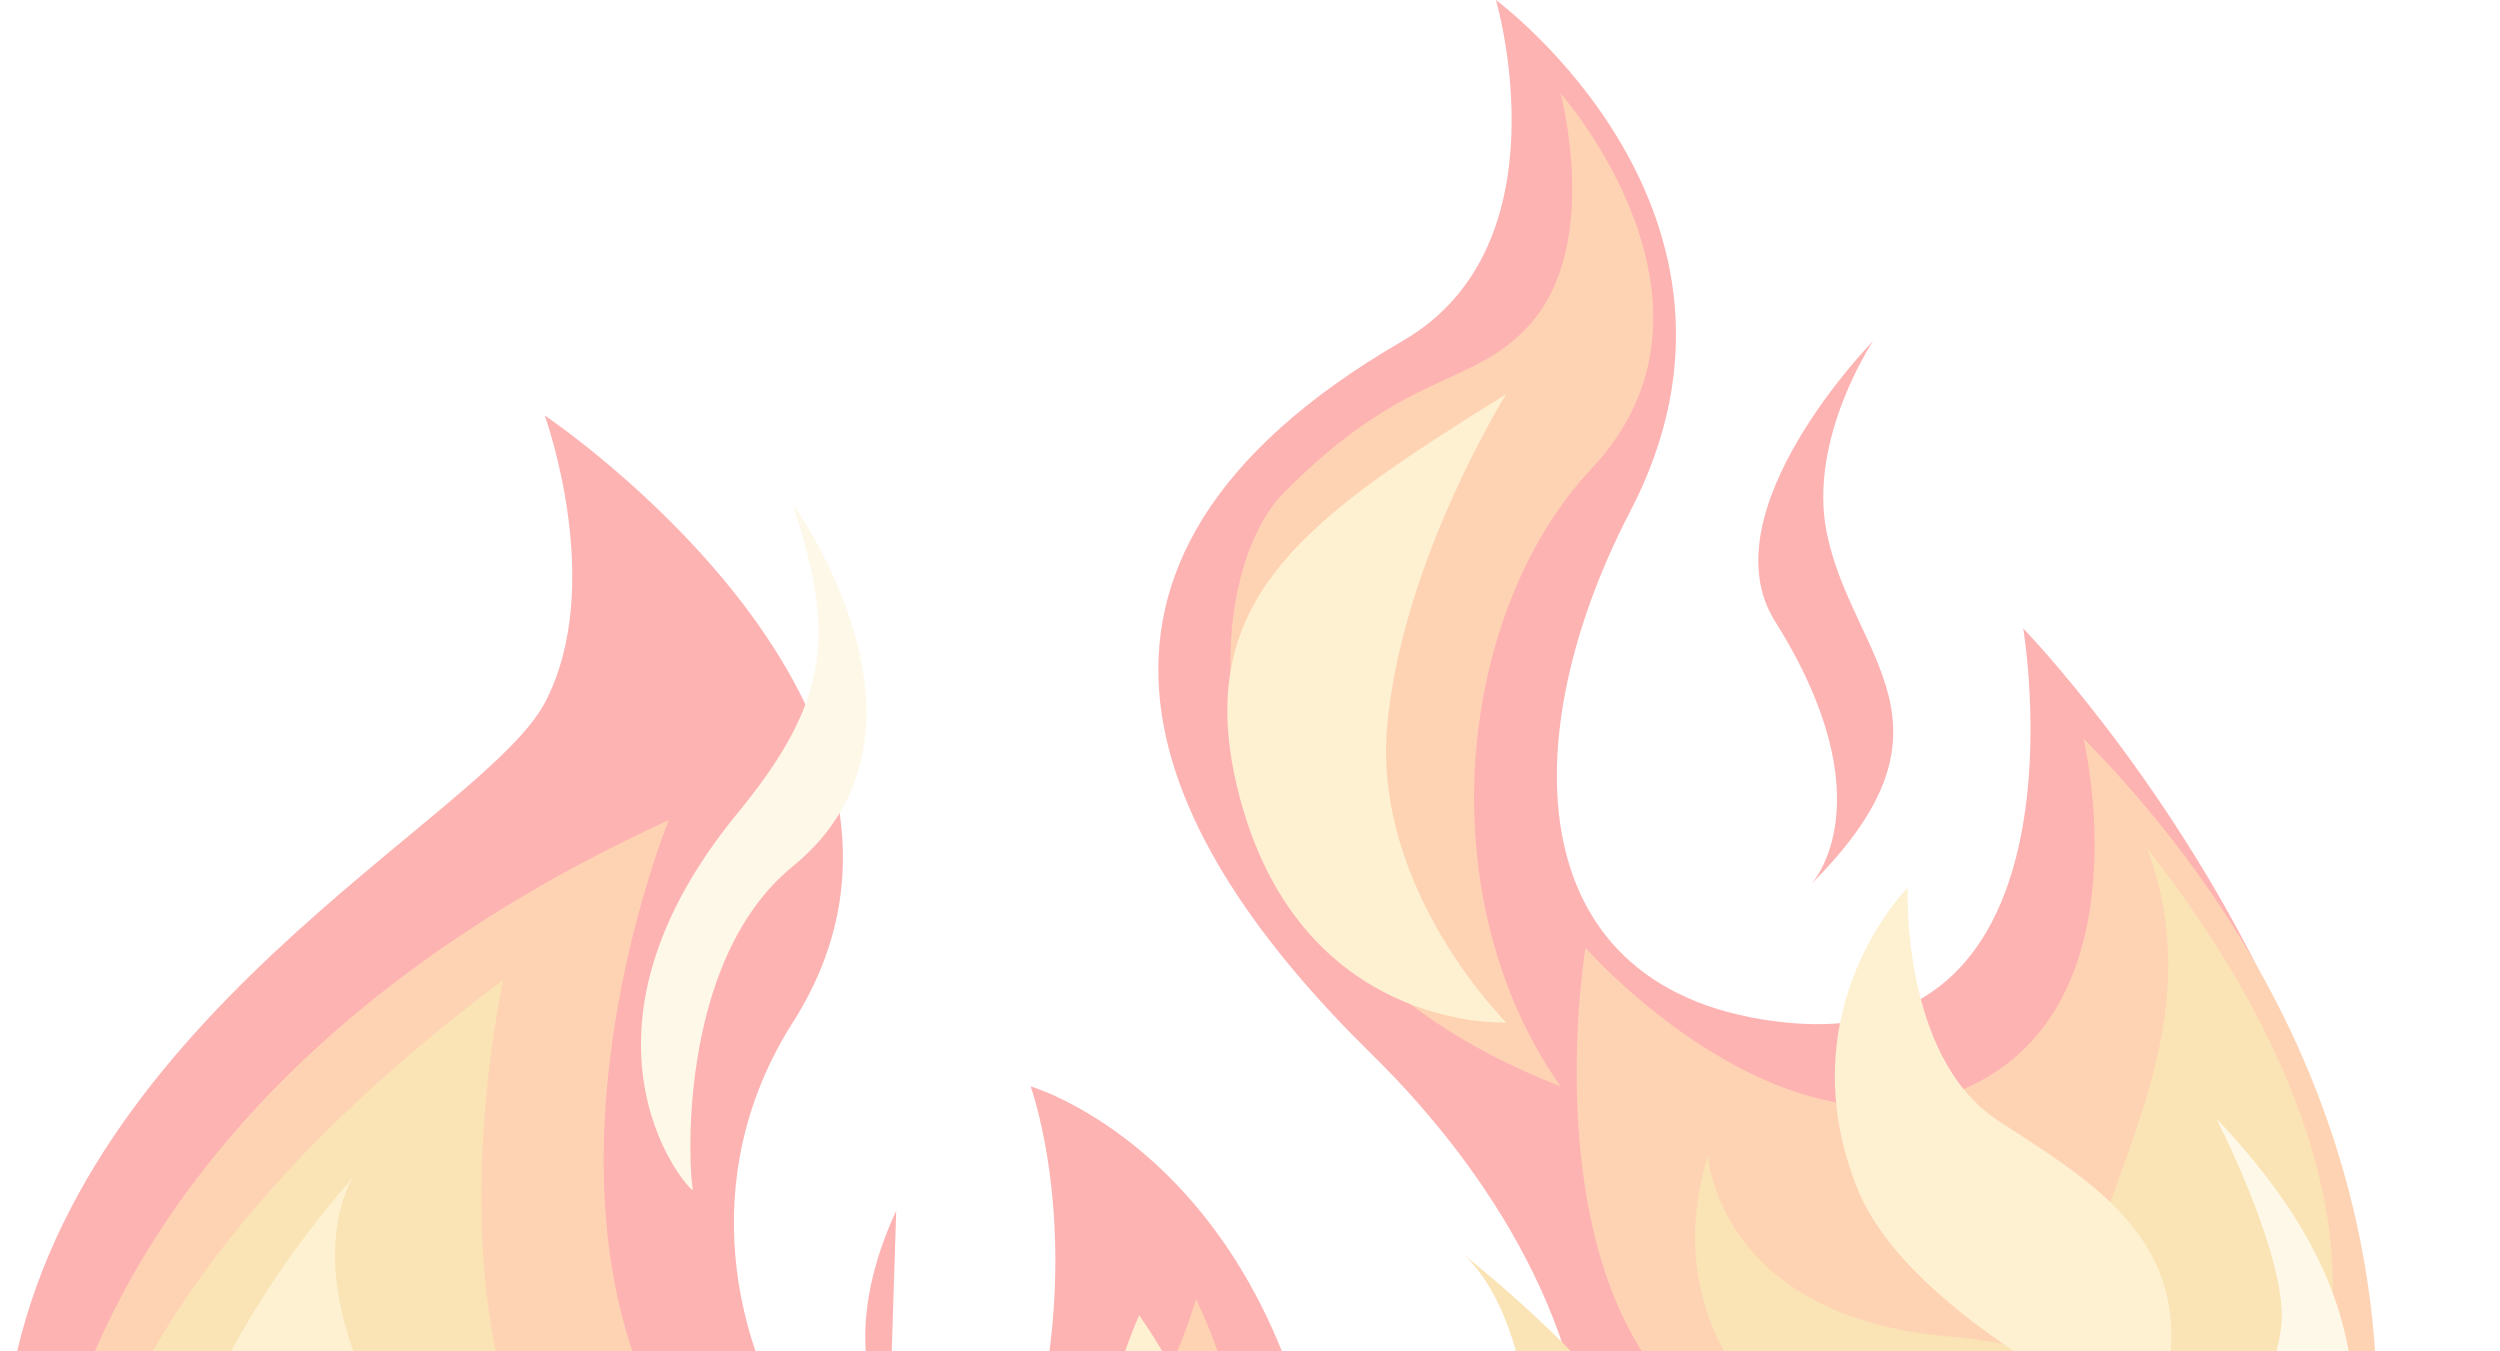
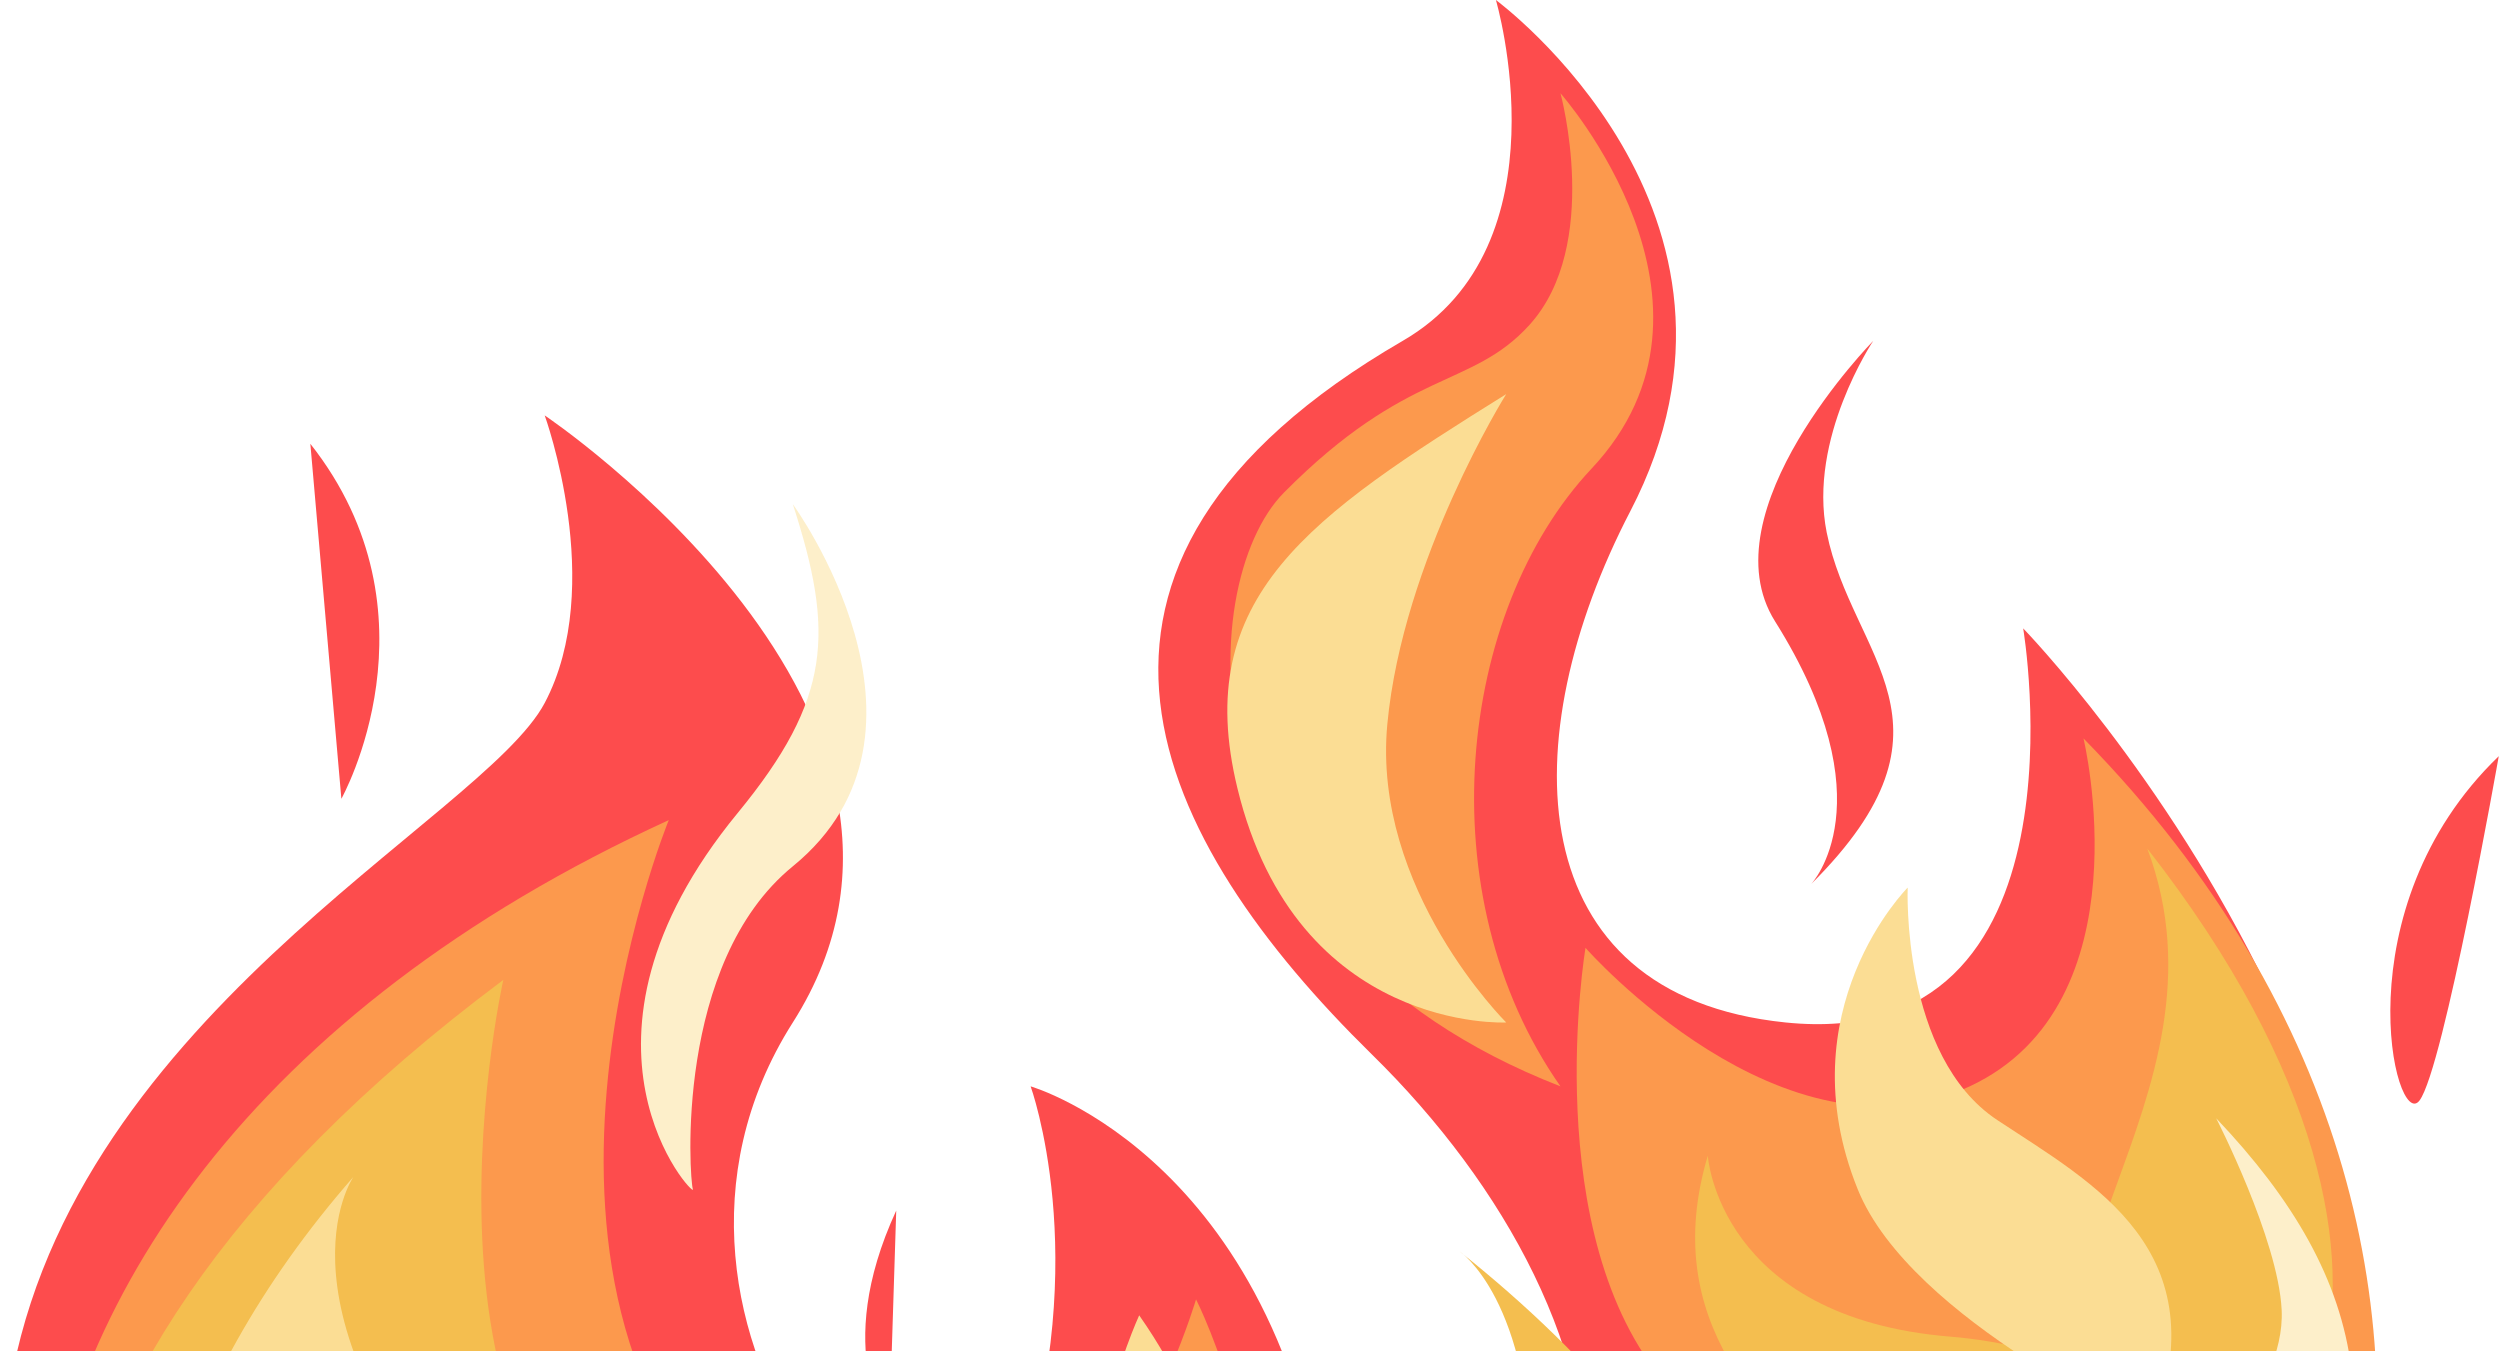
<svg xmlns="http://www.w3.org/2000/svg" width="1053" height="569" viewBox="0 0 1053 569" fill="none">
-   <g opacity="0.3">
-     <path d="M351.358 910.635C29.196 910.635 -11.412 698.888 2.977 592.152C24.751 430.656 203.297 345.435 229.424 296.096C255.553 246.732 229.424 174.967 229.424 174.967C229.424 174.967 416.68 300.581 333.939 430.656C251.2 560.755 399.261 717.767 429.743 623.55C460.228 529.358 434.099 457.568 434.099 457.568C434.099 457.568 542.967 488.965 560.386 654.947C577.804 820.929 394.903 910.635 351.358 910.635Z" fill="#FC0001" />
-     <path d="M590.878 143.535C427.141 238.415 486.363 354.373 577.812 444.102C690.634 554.777 734.585 731.198 490.718 807.456C302.463 866.333 381.849 919.61 381.849 919.61C381.849 919.61 810.246 1013.88 961.031 744.643C1091.68 511.379 852.162 264.67 852.162 264.67C852.162 264.67 882.646 444.102 752.005 430.657C639.51 419.061 636.903 311.054 686.683 215.329C752.005 89.729 630.07 6.10352e-05 630.07 6.10352e-05C630.07 6.10352e-05 660.554 103.174 590.878 143.535Z" fill="#FC0001" />
-     <path d="M281.685 345.429C-71.052 506.918 -36.216 838.861 168.459 915.123C373.134 991.385 534.257 865.78 538.613 744.669C542.967 623.559 503.774 547.297 503.774 547.297C503.774 547.297 442.808 753.634 320.875 650.477C198.942 547.297 281.685 345.429 281.685 345.429Z" fill="#FB6D01" />
-     <path d="M657.273 457.581C496.148 394.792 502.805 245.814 540.784 207.496C593.041 154.783 619.708 163.892 644.21 136.855C674.691 103.196 657.273 39.281 657.273 39.281C657.273 39.281 735.661 127.877 670.338 197.419C614.007 257.356 600.663 376.837 657.273 457.581Z" fill="#FB6D01" />
-     <path d="M877.567 311.017C1104.01 542.036 980.63 838.855 817.328 894.925C654.023 950.995 627.894 948.765 564.751 912.863C501.606 876.986 582.17 726.715 697.571 699.782C812.972 672.875 756.361 645.967 701.927 583.158C647.489 520.349 667.812 399.239 667.812 399.239C667.812 399.239 751.279 494.201 829.668 457.564C904.412 422.618 877.567 311.017 877.567 311.017Z" fill="#FB6D01" />
-     <path d="M719.326 486.748C677.957 625.817 891.34 652.735 863.033 760.387C834.726 868.039 627.877 894.958 627.877 894.958C627.877 894.958 881.357 945.937 958.837 778.333C1024.16 637.015 904.402 569.73 821.662 563.006C723.771 555.041 719.326 486.748 719.326 486.748Z" fill="#EFA204" />
+   <g opacity="0.7">
+     <path d="M351.358 910.635C29.196 910.635 -11.412 698.888 2.977 592.152C24.751 430.656 203.297 345.435 229.424 296.096C255.553 246.732 229.424 174.967 229.424 174.967C229.424 174.967 416.68 300.581 333.939 430.656C251.2 560.755 399.261 717.767 429.743 623.55C460.228 529.358 434.099 457.568 434.099 457.568C434.099 457.568 542.967 488.965 560.386 654.947C577.804 820.929 394.903 910.635 351.358 910.635" fill="#FC0001" />
+     <path d="M590.878 143.535C427.141 238.415 486.363 354.373 577.812 444.102C690.634 554.778 734.585 731.198 490.718 807.456C302.463 866.333 381.849 919.611 381.849 919.611C381.849 919.611 810.246 1013.88 961.031 744.643C1091.68 511.379 852.162 264.67 852.162 264.67C852.162 264.67 882.646 444.102 752.005 430.657C639.51 419.062 636.903 311.054 686.683 215.329C752.005 89.729 630.07 0 630.07 0C630.07 0 660.554 103.174 590.878 143.535" fill="#FC0001" />
+     <path d="M281.685 345.429C-71.052 506.918 -36.216 838.861 168.459 915.123C373.134 991.385 534.257 865.78 538.613 744.669C542.967 623.558 503.774 547.296 503.774 547.296C503.774 547.296 442.808 753.634 320.875 650.477C198.942 547.296 281.685 345.429 281.685 345.429" fill="#FB6D01" />
+     <path d="M657.273 457.581C496.148 394.792 502.805 245.814 540.784 207.496C593.041 154.783 619.708 163.892 644.21 136.855C674.691 103.196 657.273 39.281 657.273 39.281C657.273 39.281 735.661 127.877 670.338 197.42C614.007 257.356 600.663 376.837 657.273 457.581" fill="#FB6D01" />
+     <path d="M877.567 311.017C1104.01 542.036 980.63 838.855 817.328 894.925C654.023 950.995 627.894 948.765 564.751 912.863C501.606 876.986 582.17 726.715 697.571 699.782C812.972 672.875 756.361 645.967 701.927 583.158C647.489 520.349 667.812 399.239 667.812 399.239C667.812 399.239 751.279 494.201 829.668 457.564C904.412 422.618 877.567 311.017 877.567 311.017" fill="#FB6D01" />
+     <path d="M719.326 486.748C677.957 625.817 891.34 652.735 863.033 760.387C834.726 868.039 627.877 894.958 627.877 894.958C627.877 894.958 881.357 945.937 958.837 778.333C1024.16 637.015 904.402 569.73 821.662 563.006C723.771 555.041 719.326 486.748 719.326 486.748" fill="#EFA204" />
    <path d="M904.416 357.384C1052.48 546.531 955.727 668.294 894.255 607.836C832.782 547.403 944.334 463.548 904.416 357.384Z" fill="#EFA204" />
    <path d="M212.002 412.727C-25.33 589.909 -7.186 771.604 110.392 870.285C227.97 968.966 427.562 966.721 475.464 847.86C523.366 728.975 447.158 708.794 303.451 677.389C159.747 645.984 212.002 412.727 212.002 412.727Z" fill="#EFA204" />
-     <path d="M614.815 527.119C730.213 619.076 769.404 720.003 725.86 809.734C682.311 899.442 490.704 935.325 521.186 829.901C551.671 724.5 645.296 704.31 645.296 625.798C645.296 547.309 614.815 527.119 614.815 527.119Z" fill="#EFA204" />
-     <path d="M148.868 495.687C-10.079 677.367 66.855 880.714 167.014 907.64C267.173 934.566 416.687 876.997 427.573 814.194C438.461 751.39 421.041 719.976 421.041 719.976C421.041 719.976 444.995 751.39 362.253 796.243C279.512 841.096 262.094 829.877 262.094 829.877C262.094 829.877 305.639 767.073 207.659 659.417C109.676 551.76 148.868 495.687 148.868 495.687Z" fill="#FACF67" />
-     <path d="M479.828 554.01C547.326 650.444 508.135 749.157 508.135 749.157C508.135 749.157 508.135 711.02 475.473 672.884C442.813 634.748 479.828 554.01 479.828 554.01Z" fill="#FACF67" />
-     <path d="M880.463 820.922C986.371 733.65 954.495 643.737 871.753 603.35C789.015 562.986 782.481 574.19 782.481 574.19C782.481 574.19 847.72 647.089 865.221 681.851C895.705 742.42 876.107 820.922 799.901 861.286C723.69 901.673 826.029 865.786 880.463 820.922Z" fill="#FACF67" />
+     <path d="M614.815 527.119C730.213 619.076 769.404 720.003 725.86 809.734C682.311 899.442 490.704 935.325 521.186 829.901C551.671 724.5 645.296 704.31 645.296 625.798C645.296 547.31 614.815 527.119 614.815 527.119Z" fill="#EFA204" />
+     <path d="M148.868 495.687C-10.079 677.367 66.855 880.714 167.014 907.639C267.173 934.565 416.687 876.997 427.573 814.194C438.461 751.39 421.041 719.976 421.041 719.976C421.041 719.976 444.995 751.39 362.253 796.243C279.512 841.096 262.094 829.877 262.094 829.877C262.094 829.877 305.639 767.073 207.659 659.416C109.676 551.76 148.868 495.687 148.868 495.687" fill="#FACF67" />
+     <path d="M479.828 554.01C547.326 650.444 508.135 749.157 508.135 749.157C508.135 749.157 508.135 711.021 475.473 672.884C442.813 634.748 479.828 554.01 479.828 554.01Z" fill="#FACF67" />
+     <path d="M880.463 820.922C986.371 733.65 954.495 643.737 871.753 603.35C789.015 562.986 782.481 574.19 782.481 574.19C782.481 574.19 847.72 647.089 865.221 681.851C895.705 742.421 876.107 820.922 799.901 861.286C723.69 901.673 826.029 865.786 880.463 820.922Z" fill="#FACF67" />
    <path d="M634.42 165.992C551.68 217.571 501.598 251.22 521.194 331.979C546.245 435.188 634.42 430.667 634.42 430.667C634.42 430.667 577.808 374.593 584.338 305.059C590.871 235.526 634.42 165.992 634.42 165.992Z" fill="#FACF67" />
    <path d="M762.879 372.351C830.377 305.07 780.04 277.06 769.41 224.308C761.429 184.68 789.007 143.572 789.007 143.572C789.007 143.572 718.544 215.371 747.637 261.689C795.541 337.957 762.879 372.351 762.879 372.351Z" fill="#FC0001" />
-     <path d="M333.937 212.359C351.356 266.198 350.501 293.996 310.711 342.436C230.873 439.642 293.292 505.434 291.84 500.939C290.389 496.469 284.015 405.591 333.937 364.886C403.611 308.059 333.937 212.359 333.937 212.359Z" fill="#FCE8B3" />
-     <path d="M377.493 509.895C349.913 569.717 374.59 601.107 374.59 601.107L377.493 509.895Z" fill="#FC0001" />
-     <path d="M933.452 471.014C998.775 539.799 1011.84 605.598 958.132 705.765C965.39 659.422 920.39 625.029 920.39 625.029C920.39 625.029 962.777 587.672 961.034 551.75C959.581 521.85 933.452 471.014 933.452 471.014Z" fill="#FCE8B3" />
-     <path d="M906.586 601.882C934.891 526.36 881.909 498.694 841.264 471.775C800.62 444.881 803.523 373.845 803.523 373.845C803.523 373.845 751.995 425.44 782.476 500.937C804.812 556.27 906.586 601.882 906.586 601.882Z" fill="#FACF67" />
+     <path d="M130.72 186.922C187.332 258.707 143.785 336.455 143.785 336.455L130.72 186.922Z" fill="#FC0001" />
+     <path d="M1052.48 318.502C985.703 382.808 1008.93 477.005 1019.09 463.551C1029.25 450.098 1052.48 318.502 1052.48 318.502Z" fill="#FC0001" />
+     <path d="M333.937 212.359C351.356 266.198 350.501 293.996 310.711 342.436C230.873 439.642 293.292 505.434 291.84 500.939C290.389 496.469 284.015 405.591 333.937 364.886C403.611 308.059 333.937 212.359 333.937 212.359" fill="#FCE8B3" />
+     <path d="M377.493 509.895C349.913 569.717 374.59 601.106 374.59 601.106L377.493 509.895Z" fill="#FC0001" />
+     <path d="M933.452 471.014C998.775 539.799 1011.84 605.598 958.132 705.765C965.39 659.422 920.39 625.029 920.39 625.029C920.39 625.029 962.777 587.672 961.034 551.75C959.581 521.85 933.452 471.014 933.452 471.014" fill="#FCE8B3" />
+     <path d="M906.586 601.882C934.891 526.361 881.909 498.694 841.264 471.775C800.62 444.881 803.523 373.845 803.523 373.845C803.523 373.845 751.995 425.44 782.476 500.937C804.812 556.27 906.586 601.882 906.586 601.882Z" fill="#FACF67" />
  </g>
</svg>
